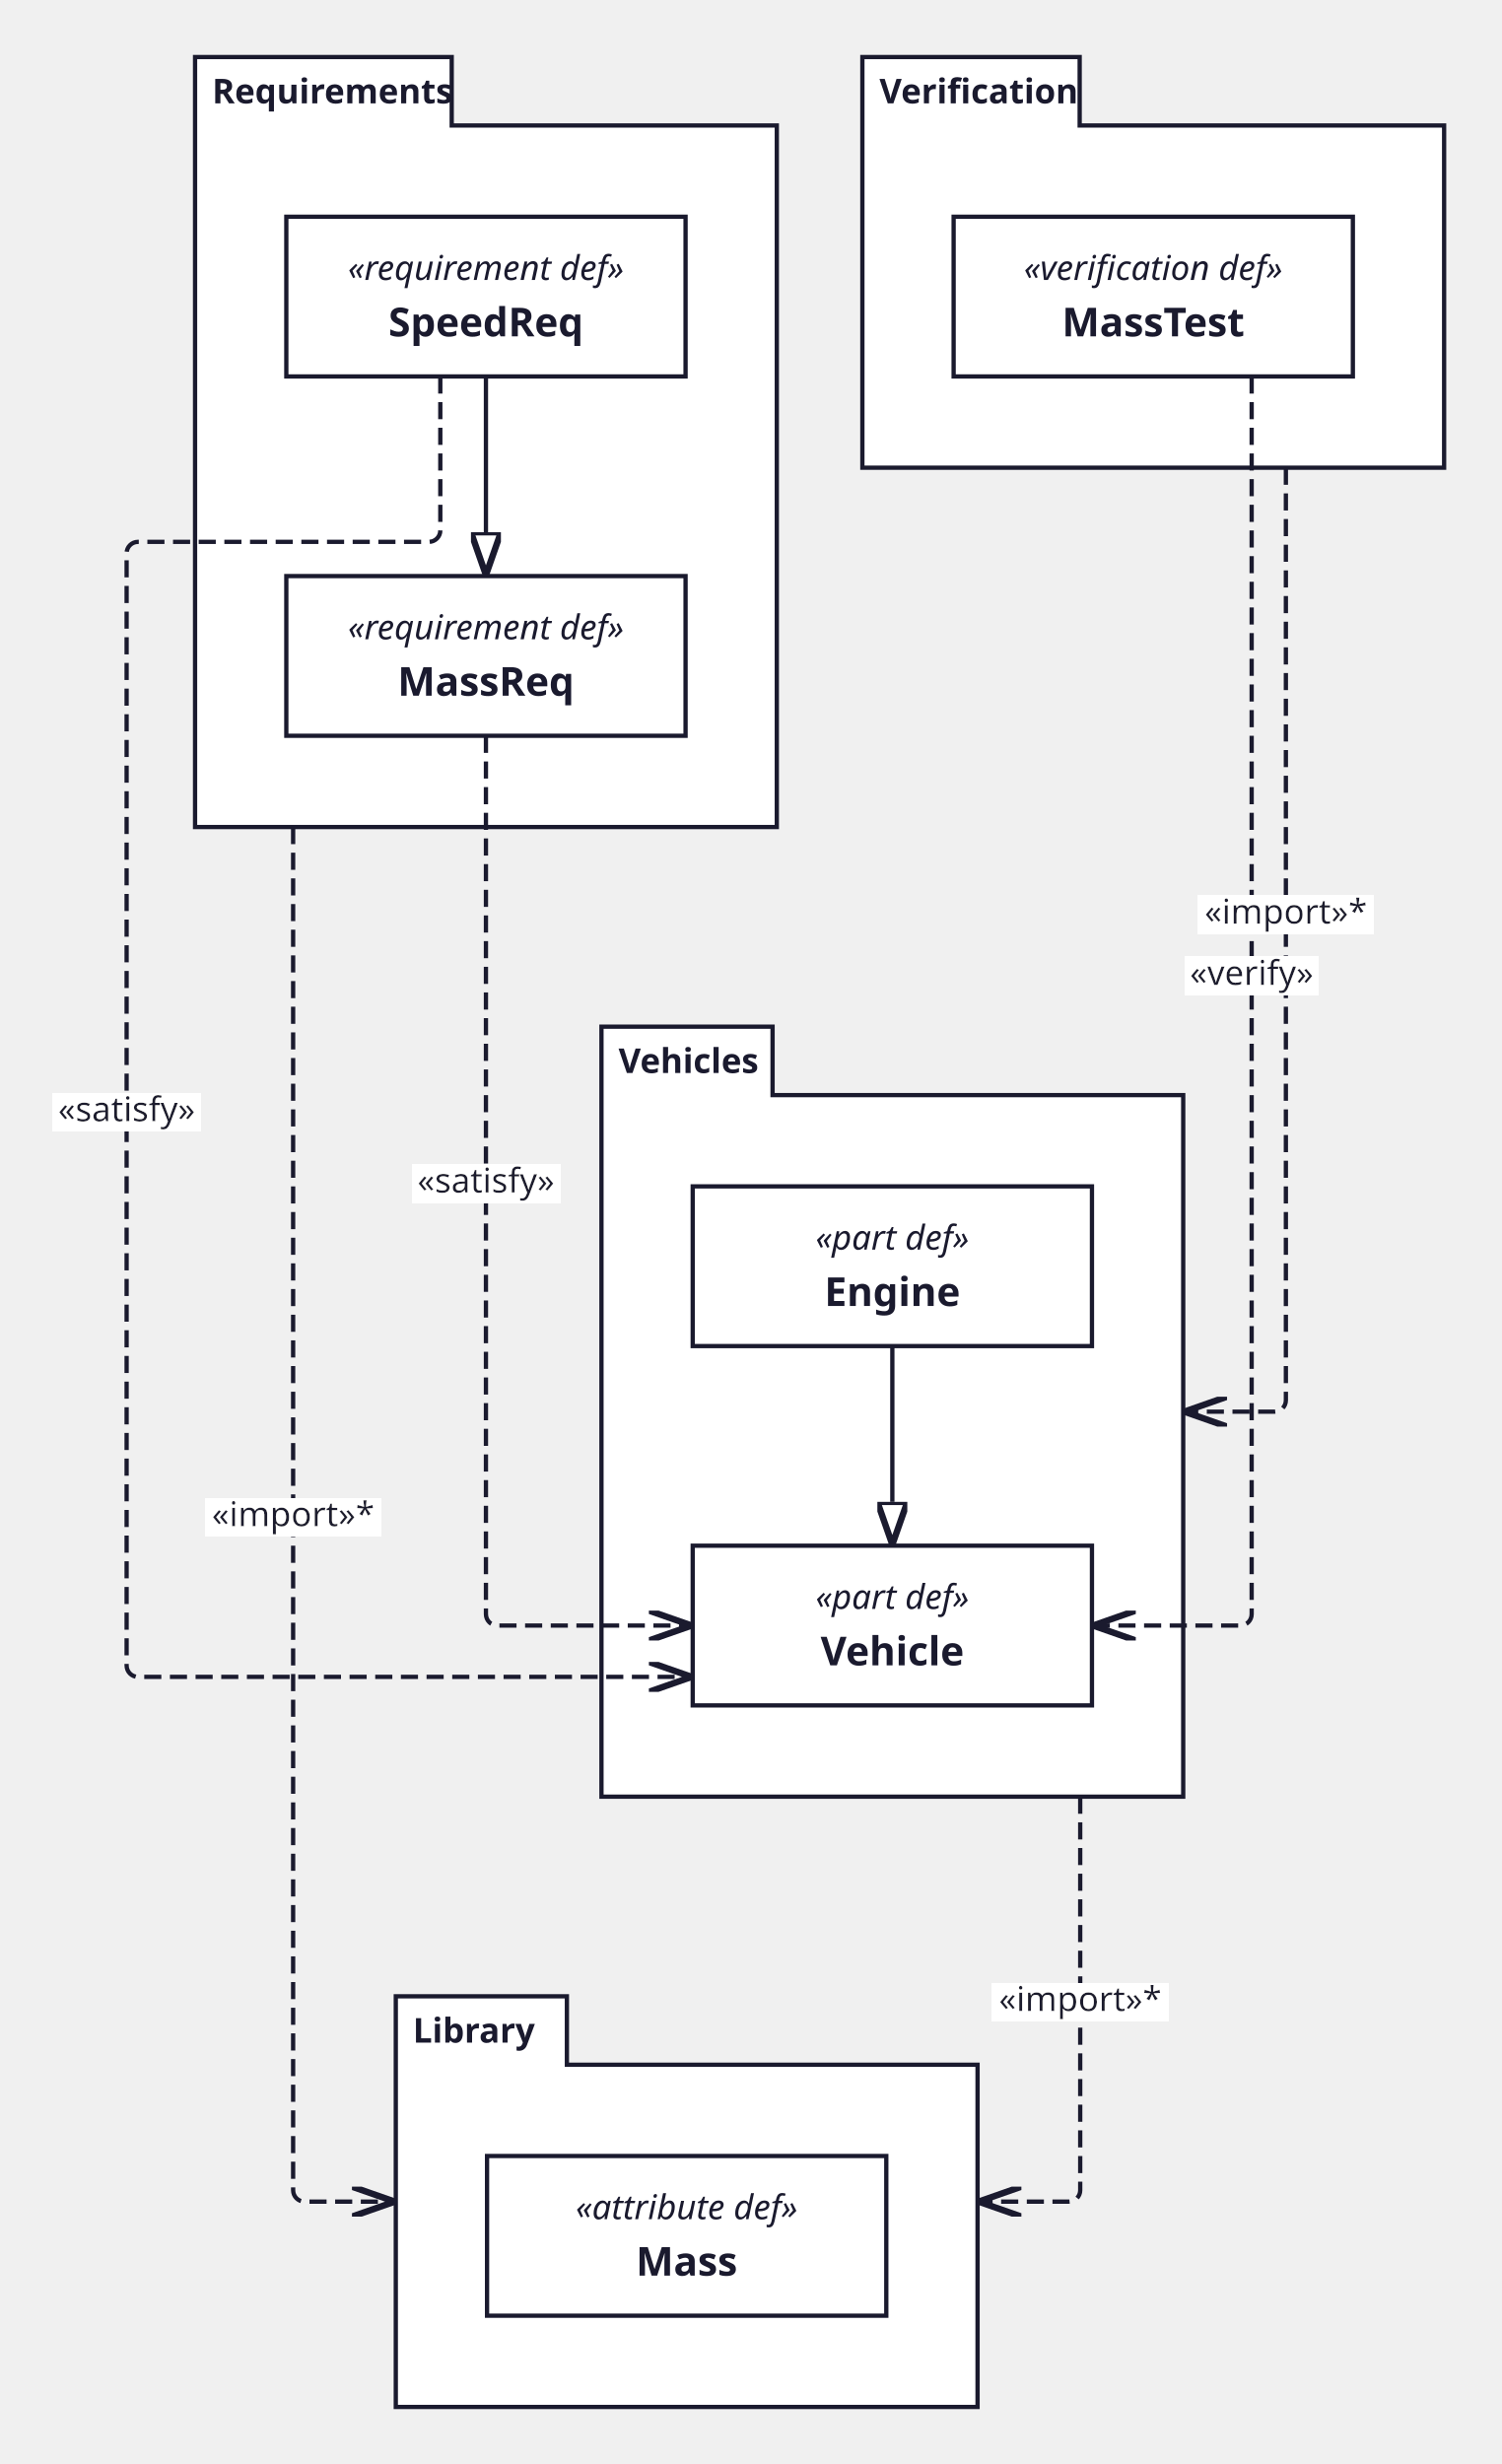
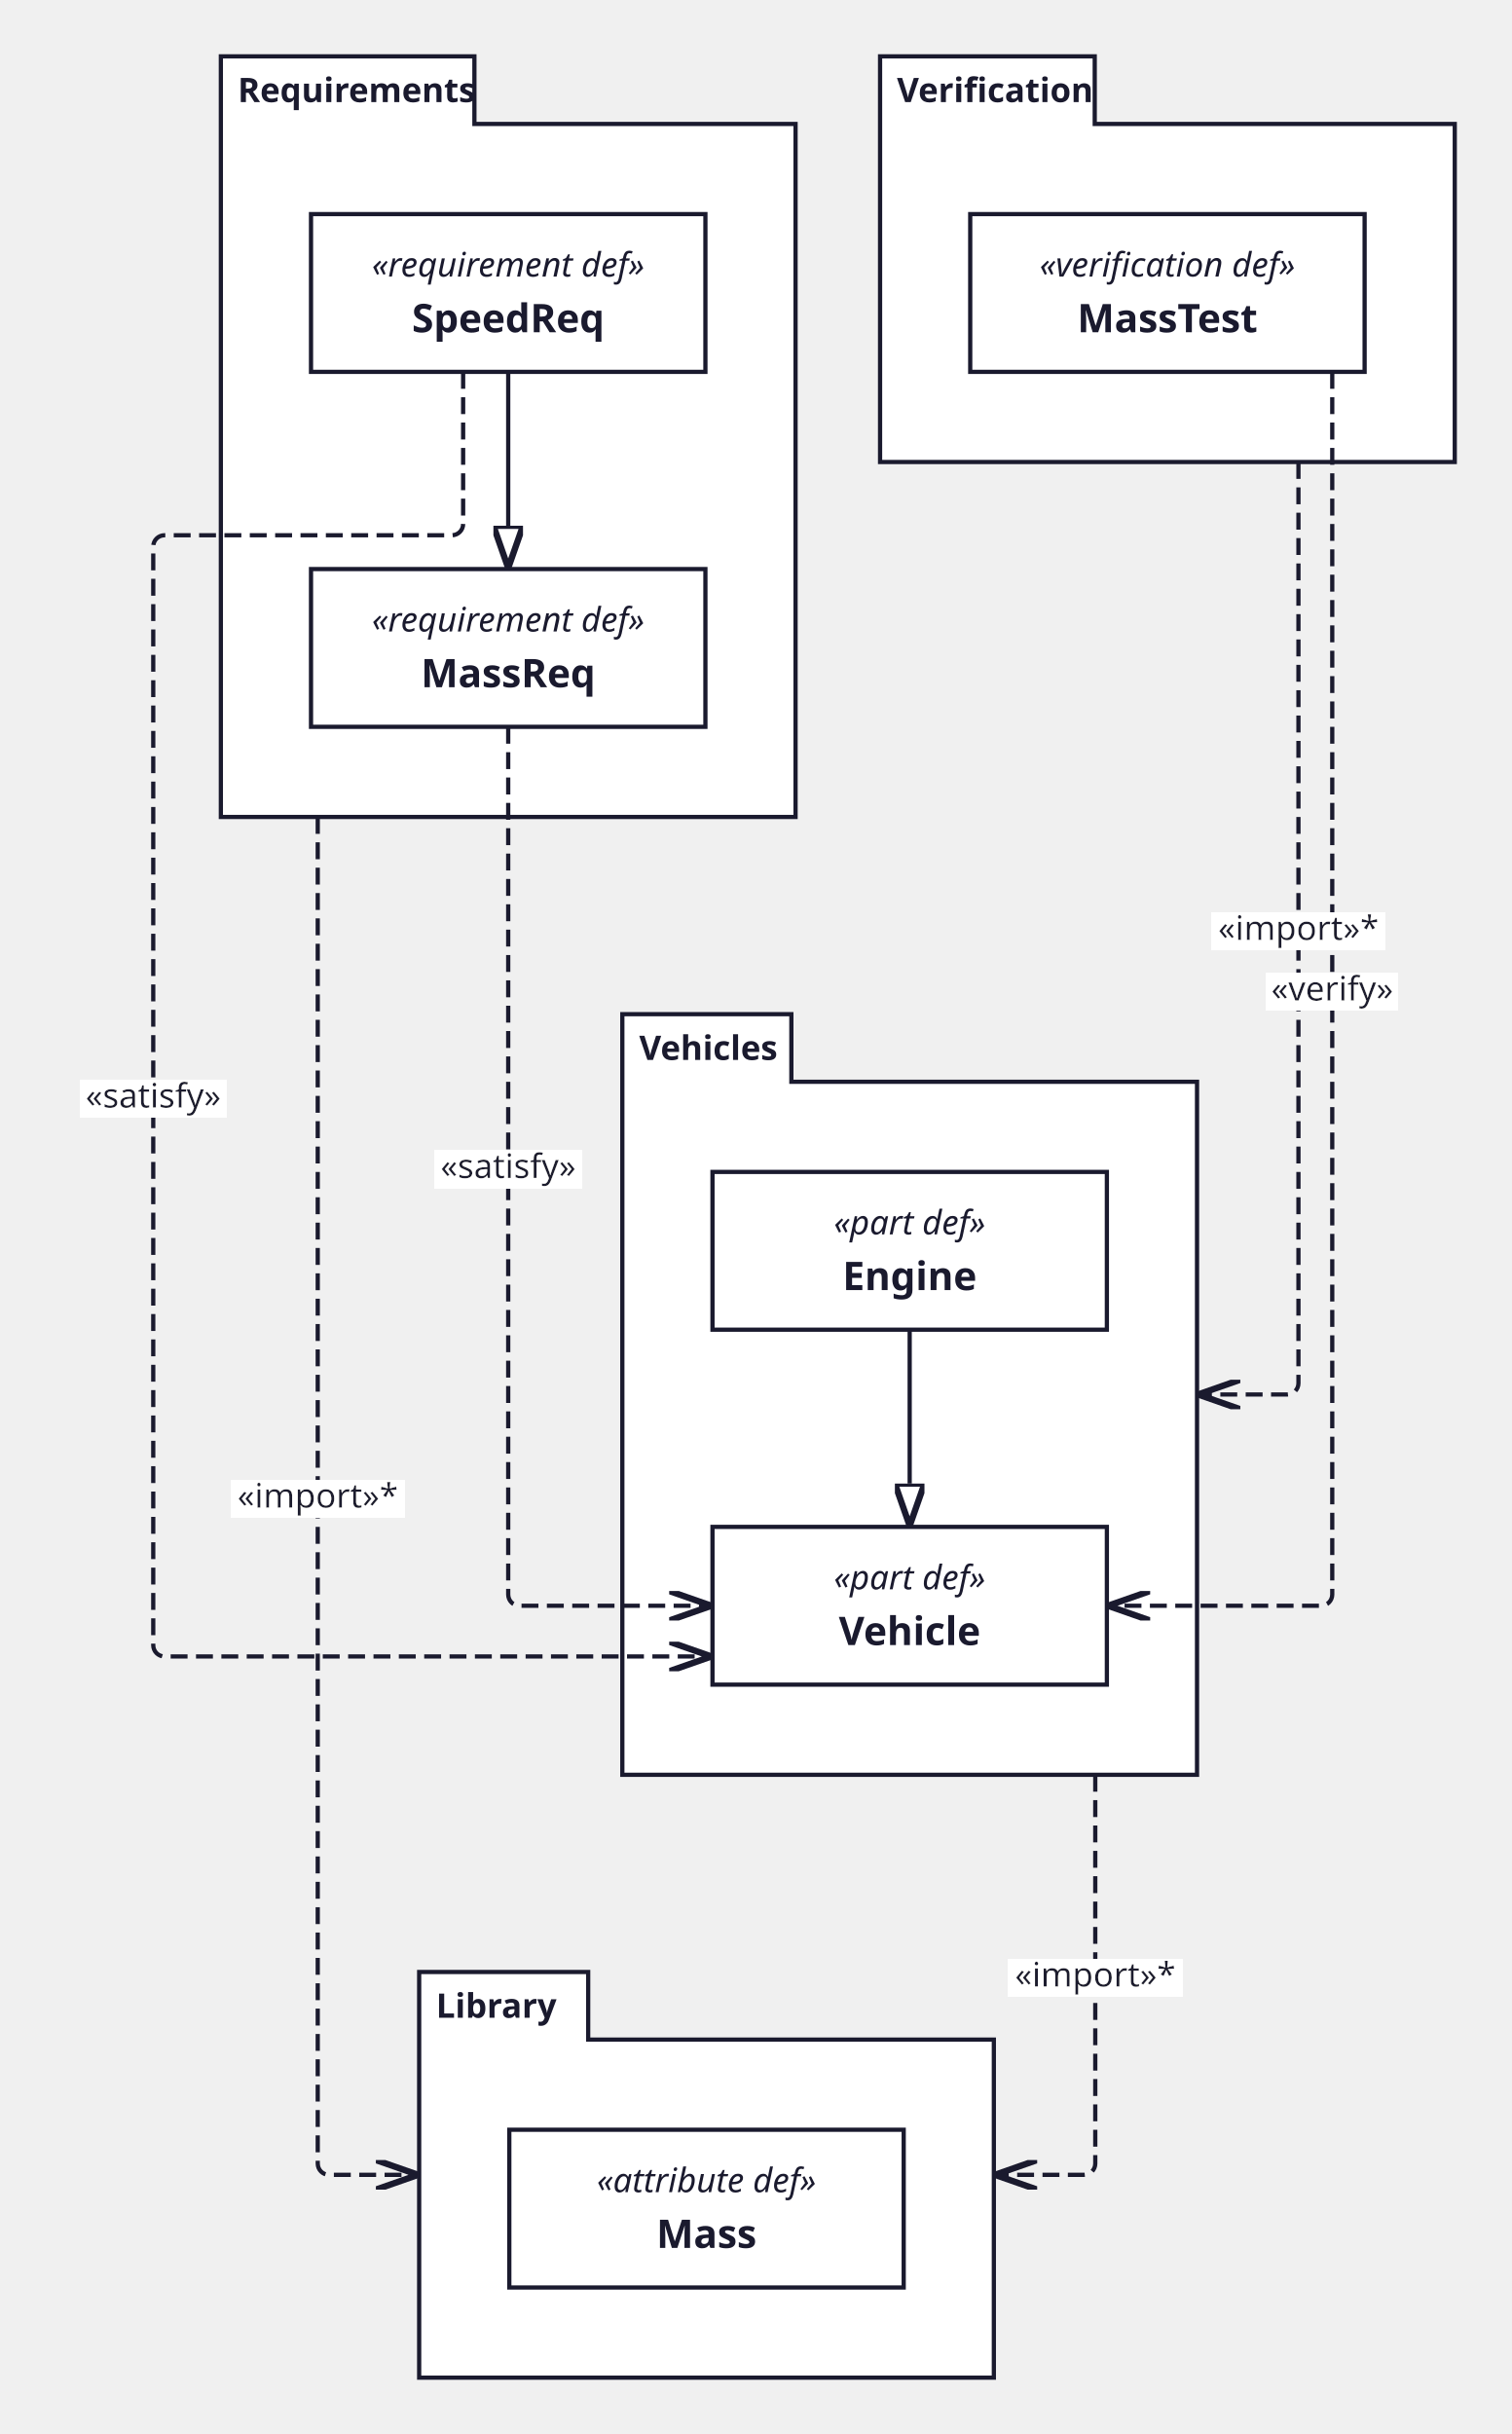
- <svg xmlns="http://www.w3.org/2000/svg" width="526.40" height="864.00" viewBox="0 0 526.40 864.00">
+ <svg xmlns="http://www.w3.org/2000/svg" width="536.40" height="864.00" viewBox="0 0 536.40 864.00">
  <defs>
    <marker id="line-end-open-chevron" markerWidth="10.248" markerHeight="7" refX="10.248" refY="3.5" orient="auto">
      <polyline points="0 0, 10 3.5, 0 7" fill="none" stroke="#1A1A2E" stroke-width="1.50" stroke-linejoin="bevel" />
    </marker>
    <marker id="line-end-hollow-triangle" markerWidth="10.248" markerHeight="7" refX="10.248" refY="3.5" orient="auto">
      <polygon points="0 0, 10 3.5, 0 7" fill="#FFFFFF" stroke="#1A1A2E" stroke-width="1.50" stroke-linejoin="bevel" />
    </marker>
    <marker id="line-end-filled-arrow" markerWidth="10.248" markerHeight="7" refX="10.248" refY="3.5" orient="auto">
      <polygon points="0 0, 10 3.5, 0 7" fill="#1A1A2E" stroke="#1A1A2E" stroke-width="1.50" stroke-linejoin="bevel" />
    </marker>
    <marker id="line-end-hollow-triangle-crossbar" markerWidth="14.748" markerHeight="7" refX="14.748" refY="3.5" orient="auto">
      <polygon points="4.5 0, 14.5 3.5, 4.5 7" fill="#FFFFFF" stroke="#1A1A2E" stroke-width="1.50" stroke-linejoin="bevel" />
      <line x1="1" y1="0" x2="1" y2="7" stroke="#1A1A2E" stroke-width="1.50" />
    </marker>
    <marker id="line-end-hollow-diamond" markerWidth="14" markerHeight="8" refX="13.416" refY="4" orient="auto">
      <polygon points="1 4, 7 0, 13 4, 7 8" fill="#FFFFFF" stroke="#1A1A2E" stroke-width="1.50" stroke-linejoin="bevel" />
    </marker>
    <marker id="line-end-filled-diamond" markerWidth="14" markerHeight="8" refX="13.416" refY="4" orient="auto">
      <polygon points="1 4, 7 0, 13 4, 7 8" fill="#1A1A2E" stroke="#1A1A2E" stroke-width="1.50" stroke-linejoin="bevel" />
    </marker>
    <marker id="line-end-circle" markerWidth="10" markerHeight="10" refX="9.75" refY="5" orient="auto">
      <circle cx="5" cy="5" r="4" fill="#FFFFFF" stroke="#1A1A2E" stroke-width="1.50" />
    </marker>
    <marker id="line-end-bar" markerWidth="4" markerHeight="12" refX="2.75" refY="6" orient="auto">
      <line x1="2" y1="0" x2="2" y2="12" stroke="#1A1A2E" stroke-width="1.50" />
    </marker>
    <filter id="label-bg" x="-0.05" y="-0.05" width="1.1" height="1.1">
      <feFlood flood-color="#FFFFFF" />
      <feComposite in="SourceGraphic" operator="over" />
    </filter>
  </defs>
-   <path d="M 210.91 384.00 L 210.91 360.00 L 270.91 360.00 L 270.91 384.00 L 414.91 384.00 L 414.91 630.00 L 210.91 630.00 Z" fill="#FFFFFF" stroke="#1A1A2E" stroke-width="1.50" />
-   <text x="216.91" y="372.00" font-family="Noto Sans, sans-serif" font-size="12.00" font-weight="bold" fill="#1A1A2E" text-anchor="start" dominant-baseline="middle">Vehicles</text>
-   <rect x="242.91" y="542.00" width="140.00" height="56.00" fill="#FFFFFF" stroke="#1A1A2E" stroke-width="1.50" />
-   <text x="312.91" y="560.00" font-family="Noto Sans, sans-serif" font-size="12.00" font-style="italic" fill="#1A1A2E" text-anchor="middle" dominant-baseline="middle">«part def»</text>
-   <text x="312.91" y="579.00" font-family="Noto Sans, sans-serif" font-size="14.00" font-weight="bold" fill="#1A1A2E" text-anchor="middle" dominant-baseline="middle">Vehicle</text>
-   <rect x="242.91" y="416.00" width="140.00" height="56.00" fill="#FFFFFF" stroke="#1A1A2E" stroke-width="1.50" />
-   <text x="312.91" y="434.00" font-family="Noto Sans, sans-serif" font-size="12.00" font-style="italic" fill="#1A1A2E" text-anchor="middle" dominant-baseline="middle">«part def»</text>
-   <text x="312.91" y="453.00" font-family="Noto Sans, sans-serif" font-size="14.00" font-weight="bold" fill="#1A1A2E" text-anchor="middle" dominant-baseline="middle">Engine</text>
-   <path d="M 312.91 472.00 L 312.91 542.00" fill="none" stroke="#1A1A2E" stroke-width="1.50" marker-end="url(#line-end-hollow-triangle)" />
-   <path d="M 68.40 44.00 L 68.40 20.00 L 158.40 20.00 L 158.40 44.00 L 272.40 44.00 L 272.40 290.00 L 68.40 290.00 Z" fill="#FFFFFF" stroke="#1A1A2E" stroke-width="1.50" />
-   <text x="74.40" y="32.00" font-family="Noto Sans, sans-serif" font-size="12.00" font-weight="bold" fill="#1A1A2E" text-anchor="start" dominant-baseline="middle">Requirements</text>
-   <rect x="100.40" y="202.00" width="140.00" height="56.00" fill="#FFFFFF" stroke="#1A1A2E" stroke-width="1.50" />
-   <text x="170.40" y="220.00" font-family="Noto Sans, sans-serif" font-size="12.00" font-style="italic" fill="#1A1A2E" text-anchor="middle" dominant-baseline="middle">«requirement def»</text>
-   <text x="170.40" y="239.00" font-family="Noto Sans, sans-serif" font-size="14.00" font-weight="bold" fill="#1A1A2E" text-anchor="middle" dominant-baseline="middle">MassReq</text>
-   <rect x="100.40" y="76.00" width="140.00" height="56.00" fill="#FFFFFF" stroke="#1A1A2E" stroke-width="1.50" />
-   <text x="170.40" y="94.00" font-family="Noto Sans, sans-serif" font-size="12.00" font-style="italic" fill="#1A1A2E" text-anchor="middle" dominant-baseline="middle">«requirement def»</text>
-   <text x="170.40" y="113.00" font-family="Noto Sans, sans-serif" font-size="14.00" font-weight="bold" fill="#1A1A2E" text-anchor="middle" dominant-baseline="middle">SpeedReq</text>
-   <path d="M 170.40 132.00 L 170.40 202.00" fill="none" stroke="#1A1A2E" stroke-width="1.50" marker-end="url(#line-end-hollow-triangle)" />
-   <path d="M 302.40 44.00 L 302.40 20.00 L 378.60 20.00 L 378.60 44.00 L 506.40 44.00 L 506.40 164.00 L 302.40 164.00 Z" fill="#FFFFFF" stroke="#1A1A2E" stroke-width="1.50" />
-   <text x="308.40" y="32.00" font-family="Noto Sans, sans-serif" font-size="12.00" font-weight="bold" fill="#1A1A2E" text-anchor="start" dominant-baseline="middle">Verification</text>
-   <rect x="334.40" y="76.00" width="140.00" height="56.00" fill="#FFFFFF" stroke="#1A1A2E" stroke-width="1.50" />
-   <text x="404.40" y="94.00" font-family="Noto Sans, sans-serif" font-size="12.00" font-style="italic" fill="#1A1A2E" text-anchor="middle" dominant-baseline="middle">«verification def»</text>
-   <text x="404.40" y="113.00" font-family="Noto Sans, sans-serif" font-size="14.00" font-weight="bold" fill="#1A1A2E" text-anchor="middle" dominant-baseline="middle">MassTest</text>
-   <path d="M 138.79 724.00 L 138.79 700.00 L 198.79 700.00 L 198.79 724.00 L 342.79 724.00 L 342.79 844.00 L 138.79 844.00 Z" fill="#FFFFFF" stroke="#1A1A2E" stroke-width="1.50" />
-   <text x="144.79" y="712.00" font-family="Noto Sans, sans-serif" font-size="12.00" font-weight="bold" fill="#1A1A2E" text-anchor="start" dominant-baseline="middle">Library</text>
-   <rect x="170.79" y="756.00" width="140.00" height="56.00" fill="#FFFFFF" stroke="#1A1A2E" stroke-width="1.50" />
-   <text x="240.79" y="774.00" font-family="Noto Sans, sans-serif" font-size="12.00" font-style="italic" fill="#1A1A2E" text-anchor="middle" dominant-baseline="middle">«attribute def»</text>
-   <text x="240.79" y="793.00" font-family="Noto Sans, sans-serif" font-size="14.00" font-weight="bold" fill="#1A1A2E" text-anchor="middle" dominant-baseline="middle">Mass</text>
-   <path d="M 170.40 258.00 L 170.40 566.00 A 4.00 4.00 0 0 0 174.40 570.00 L 242.91 570.00" fill="none" stroke="#1A1A2E" stroke-width="1.50" marker-end="url(#line-end-open-chevron)" stroke-dasharray="6 3" />
-   <path d="M 154.40 132.00 L 154.40 186.00 A 4.00 4.00 0 0 1 150.40 190.00 L 48.40 190.00 A 4.00 4.00 0 0 0 44.40 194.00 L 44.40 584.00 A 4.00 4.00 0 0 0 48.40 588.00 L 242.91 588.00" fill="none" stroke="#1A1A2E" stroke-width="1.50" marker-end="url(#line-end-open-chevron)" stroke-dasharray="6 3" />
-   <path d="M 438.91 132.00 L 438.91 566.00 A 4.00 4.00 0 0 1 434.91 570.00 L 382.91 570.00" fill="none" stroke="#1A1A2E" stroke-width="1.50" marker-end="url(#line-end-open-chevron)" stroke-dasharray="6 3" />
-   <path d="M 378.79 630.00 L 378.79 768.00 A 4.00 4.00 0 0 1 374.79 772.00 L 342.79 772.00" fill="none" stroke="#1A1A2E" stroke-width="1.50" marker-end="url(#line-end-open-chevron)" stroke-dasharray="6 3" />
-   <path d="M 102.79 290.00 L 102.79 768.00 A 4.00 4.00 0 0 0 106.79 772.00 L 138.79 772.00" fill="none" stroke="#1A1A2E" stroke-width="1.50" marker-end="url(#line-end-open-chevron)" stroke-dasharray="6 3" />
-   <path d="M 450.91 164.00 L 450.91 491.00 A 4.00 4.00 0 0 1 446.91 495.00 L 414.91 495.00" fill="none" stroke="#1A1A2E" stroke-width="1.50" marker-end="url(#line-end-open-chevron)" stroke-dasharray="6 3" />
-   <text x="170.40" y="414.00" font-family="Noto Sans, sans-serif" font-size="12.00" fill="#1A1A2E" text-anchor="middle" dominant-baseline="middle" filter="url(#label-bg)">«satisfy»</text>
-   <text x="44.40" y="389.00" font-family="Noto Sans, sans-serif" font-size="12.00" fill="#1A1A2E" text-anchor="middle" dominant-baseline="middle" filter="url(#label-bg)">«satisfy»</text>
-   <text x="438.91" y="341.20" font-family="Noto Sans, sans-serif" font-size="12.00" fill="#1A1A2E" text-anchor="middle" dominant-baseline="middle" filter="url(#label-bg)">«verify»</text>
-   <text x="378.79" y="701.00" font-family="Noto Sans, sans-serif" font-size="12.00" fill="#1A1A2E" text-anchor="middle" dominant-baseline="middle" filter="url(#label-bg)">«import»*</text>
-   <text x="102.79" y="531.00" font-family="Noto Sans, sans-serif" font-size="12.00" fill="#1A1A2E" text-anchor="middle" dominant-baseline="middle" filter="url(#label-bg)">«import»*</text>
-   <text x="450.91" y="319.70" font-family="Noto Sans, sans-serif" font-size="12.00" fill="#1A1A2E" text-anchor="middle" dominant-baseline="middle" filter="url(#label-bg)">«import»*</text>
+   <path d="M 220.91 384.00 L 220.91 360.00 L 280.91 360.00 L 280.91 384.00 L 424.91 384.00 L 424.91 630.00 L 220.91 630.00 Z" fill="#FFFFFF" stroke="#1A1A2E" stroke-width="1.50" />
+   <text x="226.91" y="372.00" font-family="Noto Sans, sans-serif" font-size="12.00" font-weight="bold" fill="#1A1A2E" text-anchor="start" dominant-baseline="middle">Vehicles</text>
+   <rect x="252.91" y="542.00" width="140.00" height="56.00" fill="#FFFFFF" stroke="#1A1A2E" stroke-width="1.50" />
+   <text x="322.91" y="560.00" font-family="Noto Sans, sans-serif" font-size="12.00" font-style="italic" fill="#1A1A2E" text-anchor="middle" dominant-baseline="middle">«part def»</text>
+   <text x="322.91" y="579.00" font-family="Noto Sans, sans-serif" font-size="14.00" font-weight="bold" fill="#1A1A2E" text-anchor="middle" dominant-baseline="middle">Vehicle</text>
+   <rect x="252.91" y="416.00" width="140.00" height="56.00" fill="#FFFFFF" stroke="#1A1A2E" stroke-width="1.50" />
+   <text x="322.91" y="434.00" font-family="Noto Sans, sans-serif" font-size="12.00" font-style="italic" fill="#1A1A2E" text-anchor="middle" dominant-baseline="middle">«part def»</text>
+   <text x="322.91" y="453.00" font-family="Noto Sans, sans-serif" font-size="14.00" font-weight="bold" fill="#1A1A2E" text-anchor="middle" dominant-baseline="middle">Engine</text>
+   <path d="M 322.91 472.00 L 322.91 542.00" fill="none" stroke="#1A1A2E" stroke-width="1.50" marker-end="url(#line-end-hollow-triangle)" />
+   <path d="M 78.40 44.00 L 78.40 20.00 L 168.40 20.00 L 168.40 44.00 L 282.40 44.00 L 282.40 290.00 L 78.40 290.00 Z" fill="#FFFFFF" stroke="#1A1A2E" stroke-width="1.50" />
+   <text x="84.40" y="32.00" font-family="Noto Sans, sans-serif" font-size="12.00" font-weight="bold" fill="#1A1A2E" text-anchor="start" dominant-baseline="middle">Requirements</text>
+   <rect x="110.40" y="202.00" width="140.00" height="56.00" fill="#FFFFFF" stroke="#1A1A2E" stroke-width="1.50" />
+   <text x="180.40" y="220.00" font-family="Noto Sans, sans-serif" font-size="12.00" font-style="italic" fill="#1A1A2E" text-anchor="middle" dominant-baseline="middle">«requirement def»</text>
+   <text x="180.40" y="239.00" font-family="Noto Sans, sans-serif" font-size="14.00" font-weight="bold" fill="#1A1A2E" text-anchor="middle" dominant-baseline="middle">MassReq</text>
+   <rect x="110.40" y="76.00" width="140.00" height="56.00" fill="#FFFFFF" stroke="#1A1A2E" stroke-width="1.50" />
+   <text x="180.40" y="94.00" font-family="Noto Sans, sans-serif" font-size="12.00" font-style="italic" fill="#1A1A2E" text-anchor="middle" dominant-baseline="middle">«requirement def»</text>
+   <text x="180.40" y="113.00" font-family="Noto Sans, sans-serif" font-size="14.00" font-weight="bold" fill="#1A1A2E" text-anchor="middle" dominant-baseline="middle">SpeedReq</text>
+   <path d="M 180.40 132.00 L 180.40 202.00" fill="none" stroke="#1A1A2E" stroke-width="1.50" marker-end="url(#line-end-hollow-triangle)" />
+   <path d="M 312.40 44.00 L 312.40 20.00 L 388.60 20.00 L 388.60 44.00 L 516.40 44.00 L 516.40 164.00 L 312.40 164.00 Z" fill="#FFFFFF" stroke="#1A1A2E" stroke-width="1.50" />
+   <text x="318.40" y="32.00" font-family="Noto Sans, sans-serif" font-size="12.00" font-weight="bold" fill="#1A1A2E" text-anchor="start" dominant-baseline="middle">Verification</text>
+   <rect x="344.40" y="76.00" width="140.00" height="56.00" fill="#FFFFFF" stroke="#1A1A2E" stroke-width="1.50" />
+   <text x="414.40" y="94.00" font-family="Noto Sans, sans-serif" font-size="12.00" font-style="italic" fill="#1A1A2E" text-anchor="middle" dominant-baseline="middle">«verification def»</text>
+   <text x="414.40" y="113.00" font-family="Noto Sans, sans-serif" font-size="14.00" font-weight="bold" fill="#1A1A2E" text-anchor="middle" dominant-baseline="middle">MassTest</text>
+   <path d="M 148.79 724.00 L 148.79 700.00 L 208.79 700.00 L 208.79 724.00 L 352.79 724.00 L 352.79 844.00 L 148.79 844.00 Z" fill="#FFFFFF" stroke="#1A1A2E" stroke-width="1.50" />
+   <text x="154.79" y="712.00" font-family="Noto Sans, sans-serif" font-size="12.00" font-weight="bold" fill="#1A1A2E" text-anchor="start" dominant-baseline="middle">Library</text>
+   <rect x="180.79" y="756.00" width="140.00" height="56.00" fill="#FFFFFF" stroke="#1A1A2E" stroke-width="1.50" />
+   <text x="250.79" y="774.00" font-family="Noto Sans, sans-serif" font-size="12.00" font-style="italic" fill="#1A1A2E" text-anchor="middle" dominant-baseline="middle">«attribute def»</text>
+   <text x="250.79" y="793.00" font-family="Noto Sans, sans-serif" font-size="14.00" font-weight="bold" fill="#1A1A2E" text-anchor="middle" dominant-baseline="middle">Mass</text>
+   <path d="M 180.40 258.00 L 180.40 566.00 A 4.00 4.00 0 0 0 184.40 570.00 L 252.91 570.00" fill="none" stroke="#1A1A2E" stroke-width="1.50" marker-end="url(#line-end-open-chevron)" stroke-dasharray="6 3" />
+   <path d="M 164.40 132.00 L 164.40 186.00 A 4.00 4.00 0 0 1 160.40 190.00 L 58.40 190.00 A 4.00 4.00 0 0 0 54.40 194.00 L 54.40 584.00 A 4.00 4.00 0 0 0 58.40 588.00 L 252.91 588.00" fill="none" stroke="#1A1A2E" stroke-width="1.50" marker-end="url(#line-end-open-chevron)" stroke-dasharray="6 3" />
+   <path d="M 472.91 132.00 L 472.91 566.00 A 4.00 4.00 0 0 1 468.91 570.00 L 392.91 570.00" fill="none" stroke="#1A1A2E" stroke-width="1.50" marker-end="url(#line-end-open-chevron)" stroke-dasharray="6 3" />
+   <path d="M 388.79 630.00 L 388.79 768.00 A 4.00 4.00 0 0 1 384.79 772.00 L 352.79 772.00" fill="none" stroke="#1A1A2E" stroke-width="1.50" marker-end="url(#line-end-open-chevron)" stroke-dasharray="6 3" />
+   <path d="M 112.79 290.00 L 112.79 768.00 A 4.00 4.00 0 0 0 116.79 772.00 L 148.79 772.00" fill="none" stroke="#1A1A2E" stroke-width="1.50" marker-end="url(#line-end-open-chevron)" stroke-dasharray="6 3" />
+   <path d="M 460.91 164.00 L 460.91 491.00 A 4.00 4.00 0 0 1 456.91 495.00 L 424.91 495.00" fill="none" stroke="#1A1A2E" stroke-width="1.50" marker-end="url(#line-end-open-chevron)" stroke-dasharray="6 3" />
+   <text x="180.40" y="414.00" font-family="Noto Sans, sans-serif" font-size="12.00" fill="#1A1A2E" text-anchor="middle" dominant-baseline="middle" filter="url(#label-bg)">«satisfy»</text>
+   <text x="54.40" y="389.00" font-family="Noto Sans, sans-serif" font-size="12.00" fill="#1A1A2E" text-anchor="middle" dominant-baseline="middle" filter="url(#label-bg)">«satisfy»</text>
+   <text x="472.91" y="351.00" font-family="Noto Sans, sans-serif" font-size="12.00" fill="#1A1A2E" text-anchor="middle" dominant-baseline="middle" filter="url(#label-bg)">«verify»</text>
+   <text x="388.79" y="701.00" font-family="Noto Sans, sans-serif" font-size="12.00" fill="#1A1A2E" text-anchor="middle" dominant-baseline="middle" filter="url(#label-bg)">«import»*</text>
+   <text x="112.79" y="531.00" font-family="Noto Sans, sans-serif" font-size="12.00" fill="#1A1A2E" text-anchor="middle" dominant-baseline="middle" filter="url(#label-bg)">«import»*</text>
+   <text x="460.91" y="329.50" font-family="Noto Sans, sans-serif" font-size="12.00" fill="#1A1A2E" text-anchor="middle" dominant-baseline="middle" filter="url(#label-bg)">«import»*</text>
</svg>
